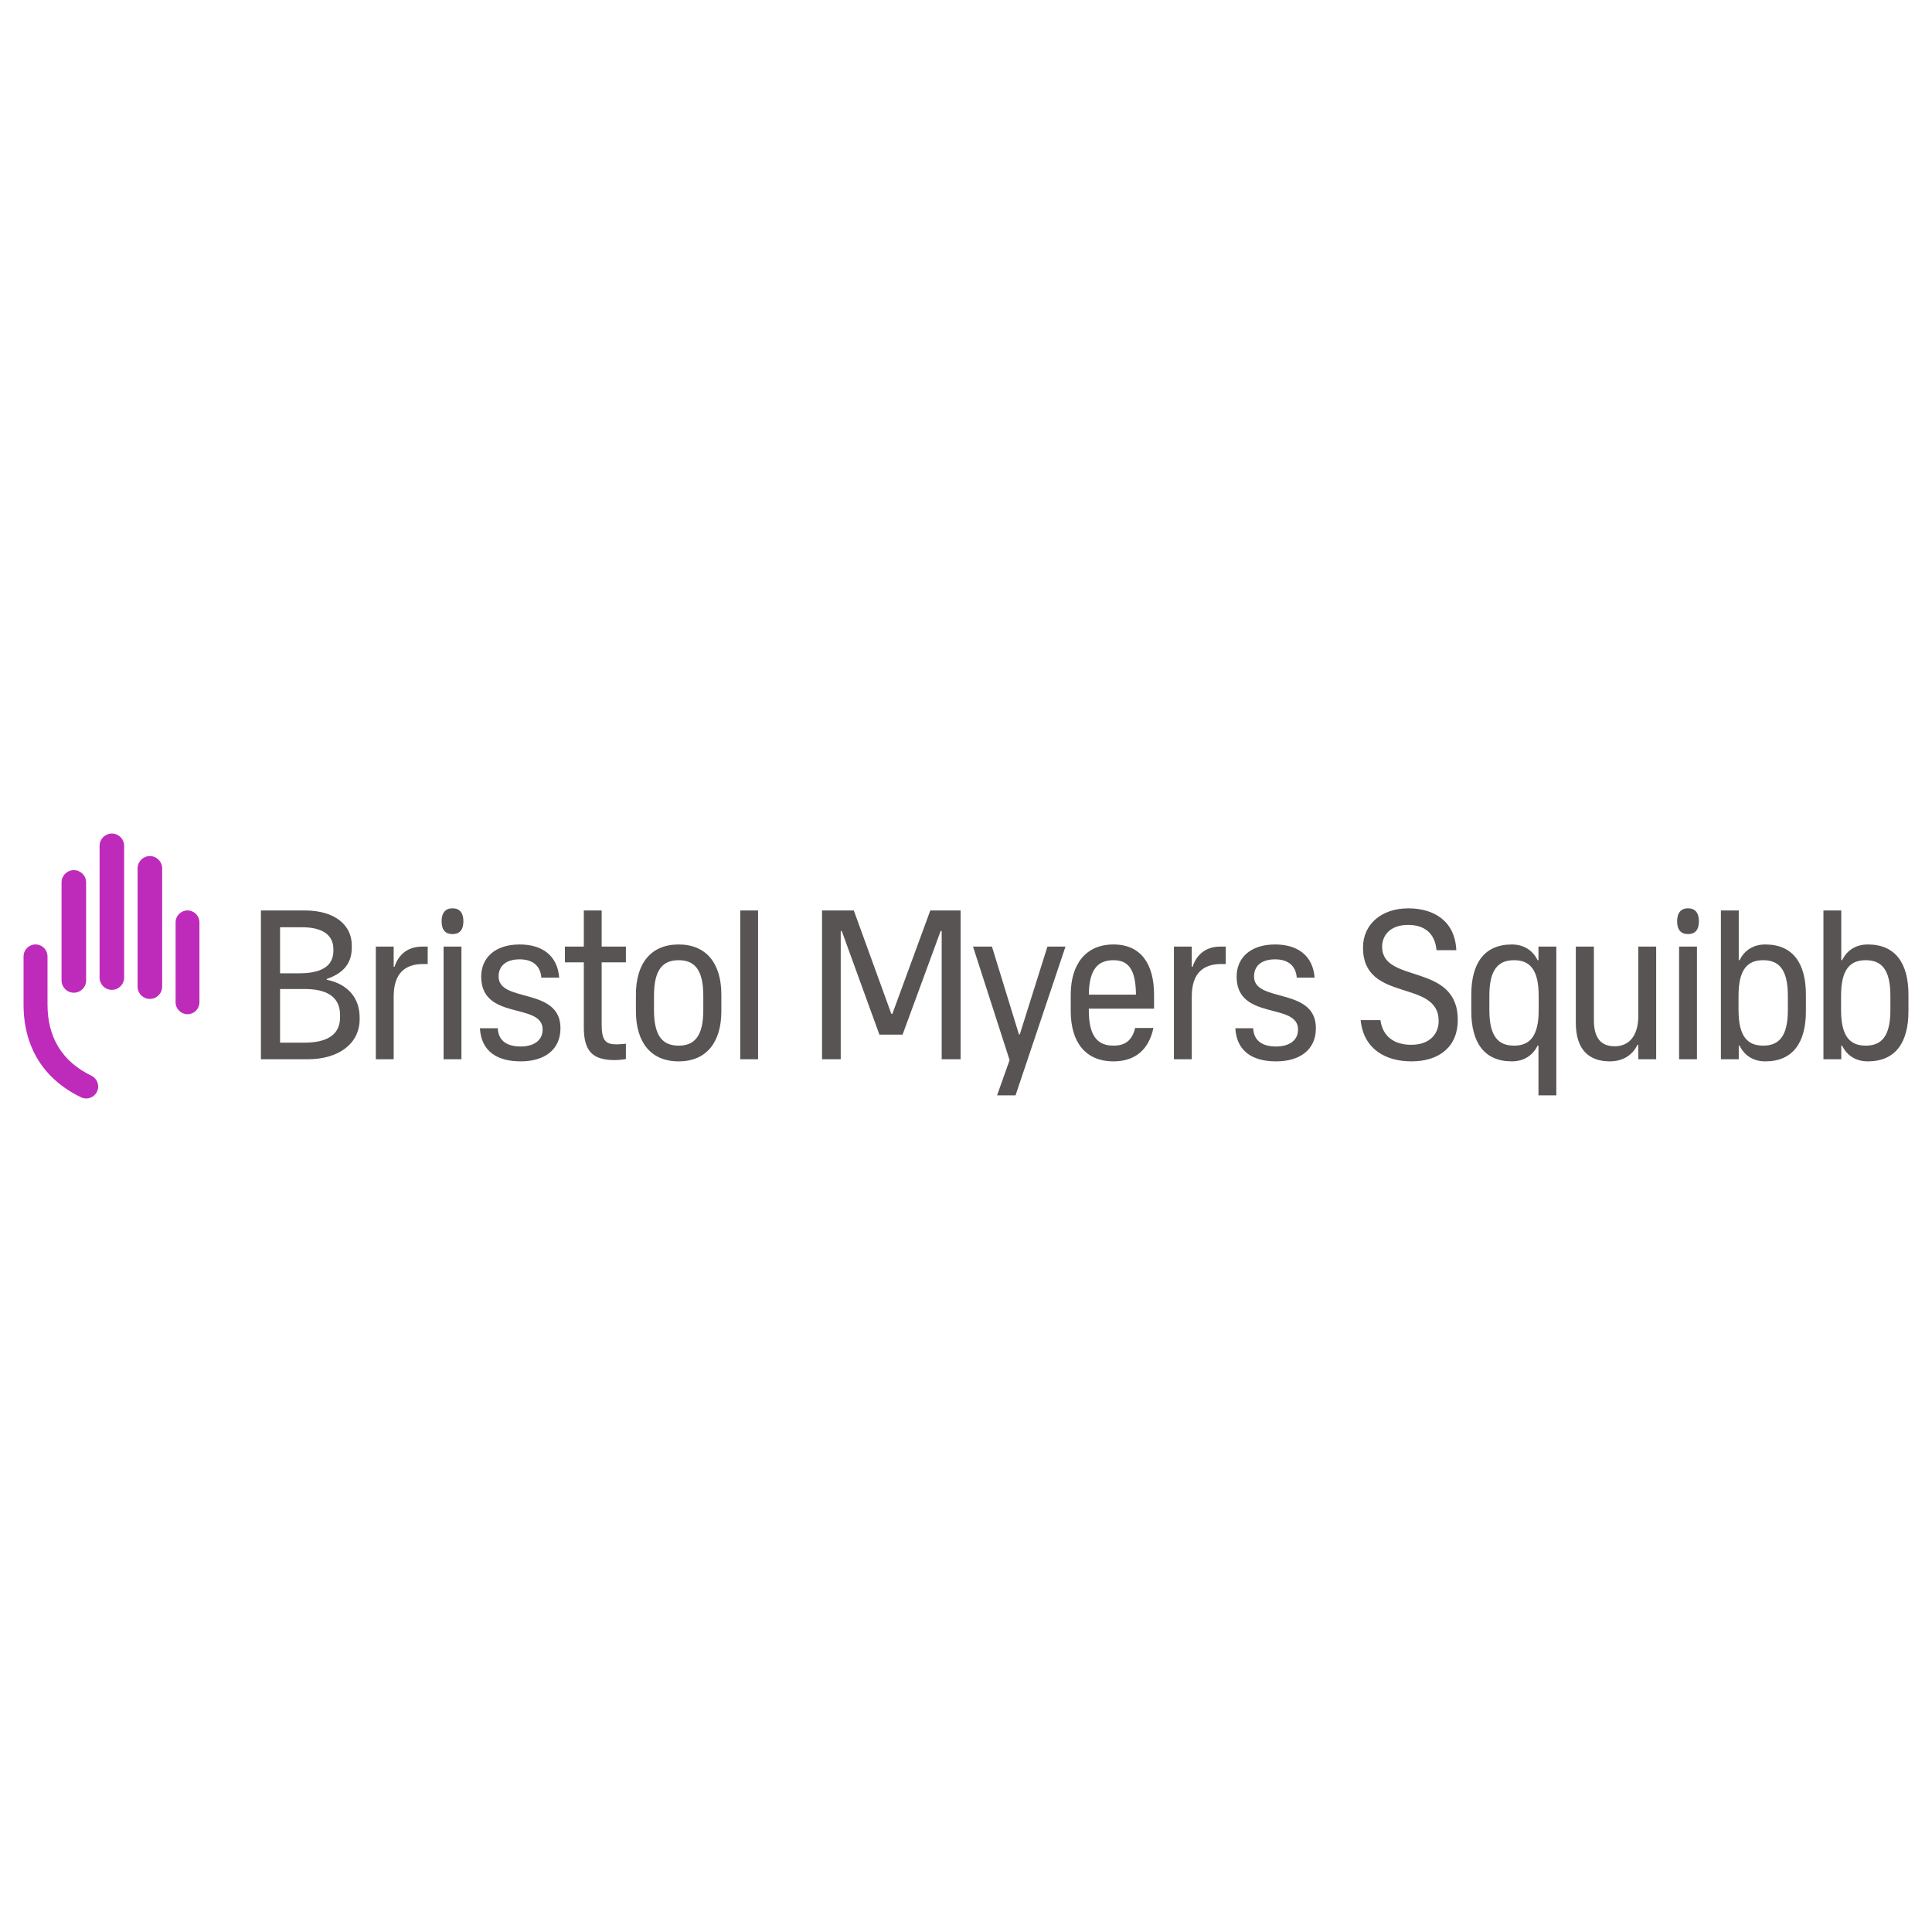
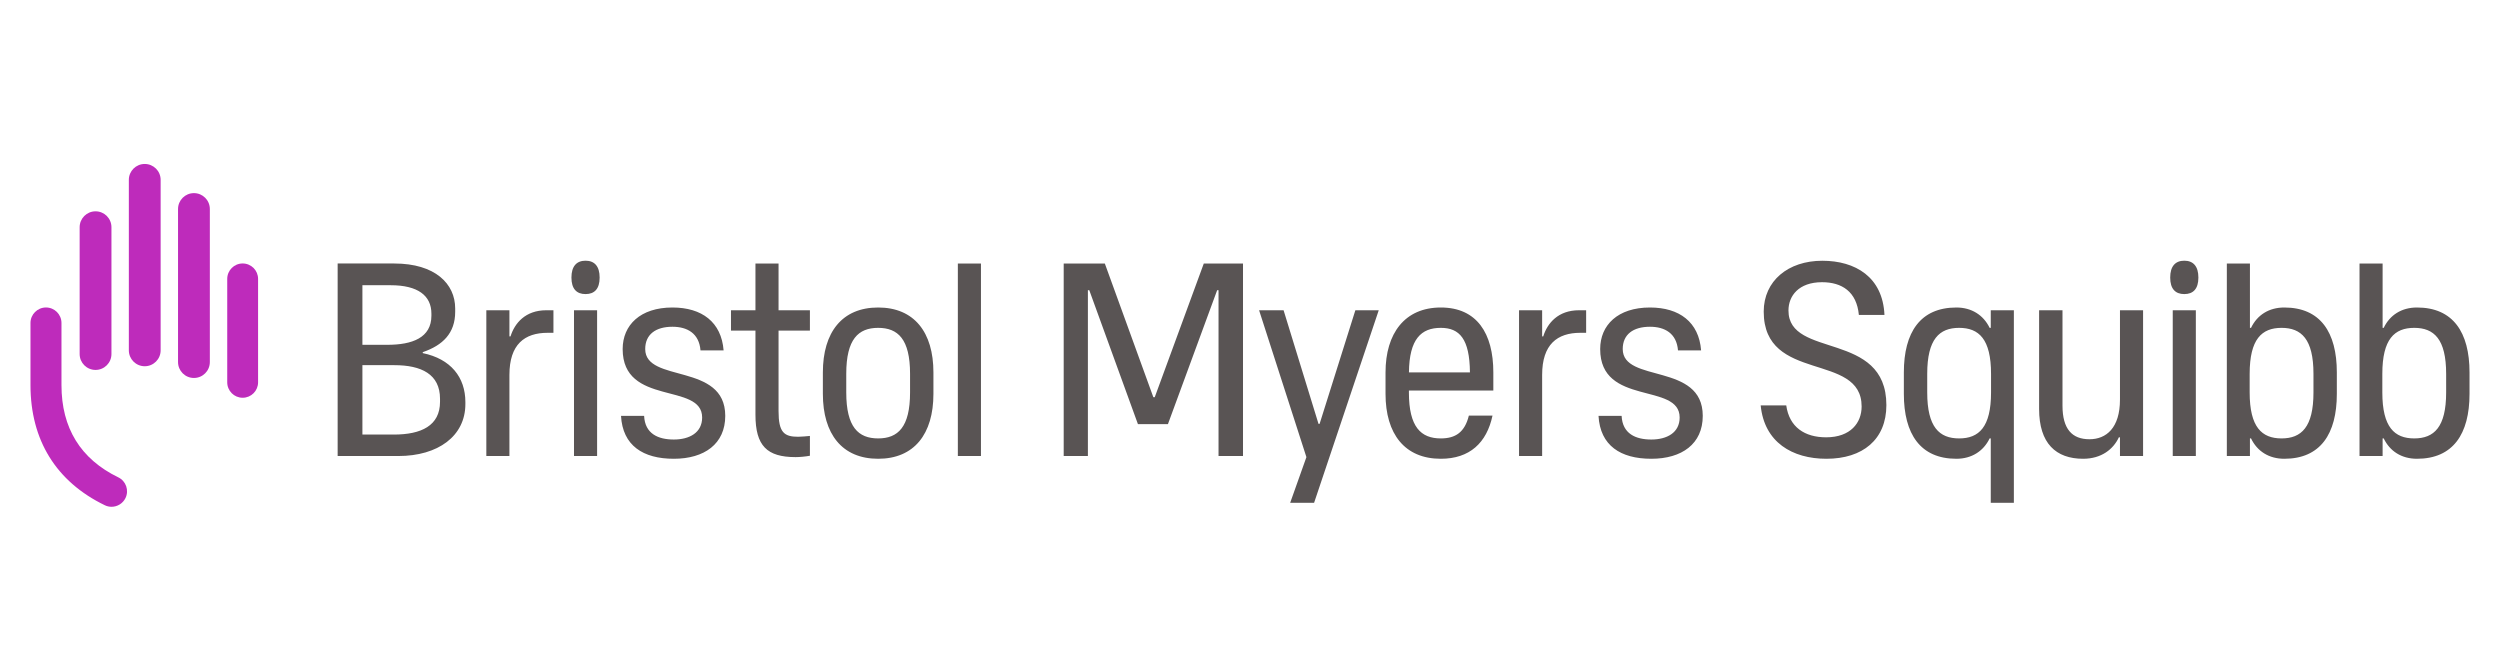
- <svg xmlns="http://www.w3.org/2000/svg" id="Bristol_Myers_Squibb_logo" width="820" height="820" enable-background="new 0 0 820 132.45" version="1.1" viewBox="0 0 820 820" xml:space="preserve">
-   <path d="m41.162 463.36c-0.845 1.744-2.641 2.867-4.575 2.867-0.773 0-1.518-0.171-2.215-0.512-15.948-7.73-24.373-21.352-24.373-39.398v-20.382c0-2.804 2.279-5.083 5.082-5.083 2.802 0 5.083 2.279 5.083 5.083v20.381c0 14.076 6.271 24.254 18.644 30.256 2.519 1.224 3.577 4.269 2.354 6.788zm-15.039-47.239c0 2.882 2.336 5.216 5.215 5.216 2.881 0 5.217-2.334 5.217-5.216v-41.592c0-2.883-2.335-5.216-5.217-5.216-2.879 0-5.215 2.333-5.215 5.216zm16.137-1.209c0 2.88 2.335 5.215 5.214 5.215 2.881 0 5.216-2.335 5.216-5.215v-55.921c0-2.881-2.335-5.212-5.216-5.212-2.879 0-5.214 2.331-5.214 5.212zm16.136 3.848c0 2.881 2.335 5.214 5.214 5.214 2.882 0 5.217-2.333 5.217-5.214v-50.2c0-2.881-2.335-5.216-5.217-5.216-2.879 0-5.214 2.335-5.214 5.216zm16.136 6.644c0 2.795 2.265 5.059 5.058 5.059 2.794 0 5.059-2.264 5.059-5.059v-33.927c0-2.795-2.265-5.06-5.059-5.06-2.793 0-5.058 2.265-5.058 5.06z" fill="#be2bbb" />
-   <path d="m138.66 415.82 9e-3 -0.313c6.564-2.256 10.633-6.204 10.633-13.251v-1.082c0-8.091-6.579-14.747-19.995-14.747h-18.558v63.148h19.905c13.039 0 21.99-6.555 21.99-17.049v-0.629c1e-3 -8.187-4.82-14.183-13.984-16.077zm-19.791-22.266h9.279c8.845 0 13.355 3.349 13.355 9.348v0.634c0 7.242-6.26 9.562-14.485 9.562h-8.149zm25.457 38.248c0 7.813-6.155 10.735-15.136 10.735h-10.321v-22.763h10.467c8.841 0 14.99 2.938 14.99 11.035zm34.856-30.039h2.345v7.397h-1.894c-7.58 0-12.542 3.788-12.542 13.805v26.609h-7.574v-47.811h7.574v8.571h0.362c1.353-4.328 4.873-8.571 11.729-8.571zm9.087 0h7.58v47.813h-7.58zm8.411-10.726c0 3.693-1.681 5.423-4.623 5.423-2.943 0-4.626-1.73-4.626-5.423 0-3.692 1.683-5.528 4.626-5.528s4.623 1.835 4.623 5.528zm41.203 45.367c0 9.203-6.858 14.072-16.87 14.072-10.104 0-16.78-4.33-17.321-14.072h7.579c0.27 5.865 4.599 7.76 9.742 7.76 5.141 0 9.291-2.256 9.291-7.221 0-11.635-26.071-3.604-26.071-22.457 0-7.854 5.774-13.626 16.328-13.626 9.655 0 16.06 4.782 16.782 14.074h-7.579c-0.451-5.594-4.33-7.759-9.203-7.759-5.503 0-8.93 2.526-8.93 7.312-1e-3 11.273 26.252 4.326 26.252 21.917zm17.482-34.641h10.285v6.676h-10.285v26.43c0 6.947 1.807 8.39 6.406 8.39 1.262 0 2.706-0.181 3.879-0.271v6.498c-1.442 0.27-3.338 0.449-4.69 0.449-9.382 0-13.17-3.699-13.17-13.896v-27.6h-8.03v-6.676h8.03v-15.335h7.575zm32.67-0.903c-11.82 0-18.134 8.121-18.134 21.291v7.037c0 13.17 6.313 21.289 18.134 21.289 11.815 0 18.129-8.119 18.129-21.289v-7.037c0-13.17-6.313-21.291-18.129-21.291zm10.464 27.876c0 11.367-3.97 15.065-10.464 15.065-6.497 0-10.463-3.698-10.463-15.065v-6.135c0-11.367 3.967-15.065 10.463-15.065 6.494 0 10.464 3.698 10.464 15.065zm15.675-42.308h7.58v63.145h-7.58zm80.672 0h12.861v63.148h-8.029v-54.396h-0.45l-16.15 43.941h-9.834l-15.963-43.941h-0.451v54.396h-7.938v-63.148h13.489l15.918 43.863h0.453zm49.712 15.335h7.668l-21.199 63.147h-7.848l5.323-14.977-15.52-48.172h8.031l11.456 37.26h0.361zm28.026-0.903c-11.815 0-18.131 8.479-18.131 21.291v7.037c0 13.17 6.315 21.289 18.131 21.289 9.474 0 15.064-5.232 16.959-14.162h-7.757c-1.353 5.502-4.421 7.487-9.202 7.487-6.492 0-10.463-3.698-10.463-15.065v-0.631h27.692v-5.955c1e-3 -12.811-5.408-21.291-17.229-21.291zm0 6.677c6.14 0 9.464 3.614 9.556 14.614h-20.006c0.104-11 4.047-14.614 10.45-14.614zm45.326-5.774h2.344v7.397h-1.894c-7.576 0-12.538 3.788-12.538 13.805v26.609h-7.578v-47.811h7.578v8.571h0.361c1.351-4.328 4.872-8.571 11.727-8.571zm40.594 34.641c0 9.203-6.854 14.072-16.871 14.072-10.104 0-16.774-4.33-17.32-14.072h7.579c0.271 5.865 4.603 7.76 9.741 7.76 5.142 0 9.292-2.256 9.292-7.221 0-11.635-26.066-3.604-26.066-22.457 0-7.854 5.773-13.626 16.325-13.626 9.65 0 16.061 4.782 16.779 14.074h-7.579c-0.448-5.594-4.327-7.759-9.2-7.759-5.504 0-8.93 2.526-8.93 7.312 0 11.273 26.25 4.326 26.25 21.917zm60.227-3.52c0 11.278-7.757 17.593-19.668 17.593-11.186 0-20.387-5.412-21.558-17.5h8.387c0.994 7.127 6.047 10.463 13.08 10.463 8.032 0 11.641-4.781 11.641-10.101 0-17.956-32.114-7.579-32.114-31.124 0-10.103 8.028-16.688 19.215-16.688 10.821 0 19.845 5.321 20.389 17.771h-8.394c-0.72-7.668-5.591-10.735-12.084-10.735-7.671 0-11.009 4.512-11.009 9.29 0 15.878 32.115 6.495 32.115 31.031zm34.239-25.347h-0.371c-2.046-4.22-5.938-6.676-10.906-6.676-11.819 0-17.23 8.121-17.23 21.292v7.035c0 13.172 5.411 21.289 17.23 21.289 4.968 0 8.862-2.455 10.906-6.674h0.371v21.109h7.579v-63.149h-7.579zm-10.376 36.265c-6.492 0-10.465-3.698-10.465-15.065v-6.135c0-11.367 3.973-15.065 10.465-15.065 6.494 0 10.467 3.698 10.467 15.065v6.135c0 11.367-3.973 15.065-10.467 15.065zm52.756-42.039h7.58v47.813h-7.58v-6.137h-0.359c-1.806 3.879-5.685 7.037-11.727 7.037-8.93 0-14.437-5.054-14.437-16.33v-32.383h7.671v31.304c0 7.668 3.158 11.006 8.842 11.006 5.5 0 10.01-3.699 10.01-12.99zm17.31 0h7.575v47.813h-7.575zm36.592-0.903c-5.041 0-8.886 2.456-10.912 6.676h-0.362v-21.108h-7.576v63.148h7.576v-5.773h0.362c2.026 4.219 5.871 6.674 10.912 6.674 11.817 0 17.229-8.117 17.229-21.289v-7.035c1e-3 -13.172-5.41-21.293-17.229-21.293zm9.565 27.876c0 11.367-3.97 15.065-10.463 15.065-6.498 0-10.464-3.698-10.464-15.065v-6.135c0-11.367 3.966-15.065 10.464-15.065 6.493 0 10.463 3.698 10.463 15.065zm33.957-27.876c-5.046 0-8.889 2.456-10.917 6.676h-0.361v-21.108h-7.573v63.148h7.573v-5.773h0.361c2.028 4.219 5.871 6.674 10.917 6.674 11.816 0 17.229-8.117 17.229-21.289v-7.035c-1e-3 -13.172-5.413-21.293-17.229-21.293zm9.562 27.876c0 11.367-3.97 15.065-10.468 15.065-6.491 0-10.463-3.698-10.463-15.065v-6.135c0-11.367 3.972-15.065 10.463-15.065 6.498 0 10.468 3.698 10.468 15.065zm-81.265-37.699c0 3.693-1.683 5.423-4.623 5.423-2.938 0-4.623-1.73-4.623-5.423 0-3.692 1.685-5.528 4.623-5.528 2.94 0 4.623 1.835 4.623 5.528z" fill="#595454" />
+ <svg xmlns="http://www.w3.org/2000/svg" id="Bristol_Myers_Squibb_logo" width="820" height="220" enable-background="new 0 0 820 132.45" version="1.1" viewBox="0 0 820 220" xml:space="preserve">
+   <path d="m41.162 163.36c-0.845 1.744-2.641 2.867-4.575 2.867-0.773 0-1.518-0.171-2.215-0.512-15.948-7.73-24.373-21.352-24.373-39.398v-20.382c0-2.804 2.279-5.083 5.082-5.083 2.802 0 5.083 2.279 5.083 5.083v20.381c0 14.076 6.271 24.254 18.644 30.256 2.519 1.224 3.577 4.269 2.354 6.788zm-15.039-47.239c0 2.882 2.336 5.216 5.215 5.216 2.881 0 5.217-2.334 5.217-5.216v-41.592c0-2.883-2.335-5.216-5.217-5.216-2.879 0-5.215 2.333-5.215 5.216zm16.137-1.209c0 2.88 2.335 5.215 5.214 5.215 2.881 0 5.216-2.335 5.216-5.215v-55.921c0-2.881-2.335-5.212-5.216-5.212-2.879 0-5.214 2.331-5.214 5.212zm16.136 3.848c0 2.881 2.335 5.214 5.214 5.214 2.882 0 5.217-2.333 5.217-5.214v-50.2c0-2.881-2.335-5.216-5.217-5.216-2.879 0-5.214 2.335-5.214 5.216zm16.136 6.644c0 2.795 2.265 5.059 5.058 5.059 2.794 0 5.059-2.264 5.059-5.059v-33.927c0-2.795-2.265-5.06-5.059-5.06-2.793 0-5.058 2.265-5.058 5.06z" fill="#be2bbb" />
+   <path d="m138.66 115.82 9e-3 -0.313c6.564-2.256 10.633-6.204 10.633-13.251v-1.082c0-8.091-6.579-14.747-19.995-14.747h-18.558v63.148h19.905c13.039 0 21.99-6.555 21.99-17.049v-0.629c1e-3 -8.187-4.82-14.183-13.984-16.077zm-19.791-22.266h9.279c8.845 0 13.355 3.349 13.355 9.348v0.634c0 7.242-6.26 9.562-14.485 9.562h-8.149zm25.457 38.248c0 7.813-6.155 10.735-15.136 10.735h-10.321v-22.763h10.467c8.841 0 14.99 2.938 14.99 11.035zm34.856-30.039h2.345v7.397h-1.894c-7.58 0-12.542 3.788-12.542 13.805v26.609h-7.574v-47.811h7.574v8.571h0.362c1.353-4.328 4.873-8.571 11.729-8.571zm9.087 0h7.58v47.813h-7.58zm8.411-10.726c0 3.693-1.681 5.423-4.623 5.423-2.943 0-4.626-1.73-4.626-5.423 0-3.692 1.683-5.528 4.626-5.528s4.623 1.835 4.623 5.528zm41.203 45.367c0 9.203-6.858 14.072-16.87 14.072-10.104 0-16.78-4.33-17.321-14.072h7.579c0.27 5.865 4.599 7.76 9.742 7.76 5.141 0 9.291-2.256 9.291-7.221 0-11.635-26.071-3.604-26.071-22.457 0-7.854 5.774-13.626 16.328-13.626 9.655 0 16.06 4.782 16.782 14.074h-7.579c-0.451-5.594-4.33-7.759-9.203-7.759-5.503 0-8.93 2.526-8.93 7.312-1e-3 11.273 26.252 4.326 26.252 21.917zm17.482-34.641h10.285v6.676h-10.285v26.43c0 6.947 1.807 8.39 6.406 8.39 1.262 0 2.706-0.181 3.879-0.271v6.498c-1.442 0.27-3.338 0.449-4.69 0.449-9.382 0-13.17-3.699-13.17-13.896v-27.6h-8.03v-6.676h8.03v-15.335h7.575zm32.67-0.903c-11.82 0-18.134 8.121-18.134 21.291v7.037c0 13.17 6.313 21.289 18.134 21.289 11.815 0 18.129-8.119 18.129-21.289v-7.037c0-13.17-6.313-21.291-18.129-21.291zm10.464 27.876c0 11.367-3.97 15.065-10.464 15.065-6.497 0-10.463-3.698-10.463-15.065v-6.135c0-11.367 3.967-15.065 10.463-15.065 6.494 0 10.464 3.698 10.464 15.065zm15.675-42.308h7.58v63.145h-7.58zm80.672 0h12.861v63.148h-8.029v-54.396h-0.45l-16.15 43.941h-9.834l-15.963-43.941h-0.451v54.396h-7.938v-63.148h13.489l15.918 43.863h0.453zm49.712 15.335h7.668l-21.199 63.147h-7.848l5.323-14.977-15.52-48.172h8.031l11.456 37.26h0.361zm28.026-0.903c-11.815 0-18.131 8.479-18.131 21.291v7.037c0 13.17 6.315 21.289 18.131 21.289 9.474 0 15.064-5.232 16.959-14.162h-7.757c-1.353 5.502-4.421 7.487-9.202 7.487-6.492 0-10.463-3.698-10.463-15.065v-0.631h27.692v-5.955c1e-3 -12.811-5.408-21.291-17.229-21.291zm0 6.677c6.14 0 9.464 3.614 9.556 14.614h-20.006c0.104-11 4.047-14.614 10.45-14.614zm45.326-5.774h2.344v7.397h-1.894c-7.576 0-12.538 3.788-12.538 13.805v26.609h-7.578v-47.811h7.578v8.571h0.361c1.351-4.328 4.872-8.571 11.727-8.571zm40.594 34.641c0 9.203-6.854 14.072-16.871 14.072-10.104 0-16.774-4.33-17.32-14.072h7.579c0.271 5.865 4.603 7.76 9.741 7.76 5.142 0 9.292-2.256 9.292-7.221 0-11.635-26.066-3.604-26.066-22.457 0-7.854 5.773-13.626 16.325-13.626 9.65 0 16.061 4.782 16.779 14.074h-7.579c-0.448-5.594-4.327-7.759-9.2-7.759-5.504 0-8.93 2.526-8.93 7.312 0 11.273 26.25 4.326 26.25 21.917zm60.227-3.52c0 11.278-7.757 17.593-19.668 17.593-11.186 0-20.387-5.412-21.558-17.5h8.387c0.994 7.127 6.047 10.463 13.08 10.463 8.032 0 11.641-4.781 11.641-10.101 0-17.956-32.114-7.579-32.114-31.124 0-10.103 8.028-16.688 19.215-16.688 10.821 0 19.845 5.321 20.389 17.771h-8.394c-0.72-7.668-5.591-10.735-12.084-10.735-7.671 0-11.009 4.512-11.009 9.29 0 15.878 32.115 6.495 32.115 31.031zm34.239-25.347h-0.371c-2.046-4.22-5.938-6.676-10.906-6.676-11.819 0-17.23 8.121-17.23 21.292v7.035c0 13.172 5.411 21.289 17.23 21.289 4.968 0 8.862-2.455 10.906-6.674h0.371v21.109h7.579v-63.149h-7.579zm-10.376 36.265c-6.492 0-10.465-3.698-10.465-15.065v-6.135c0-11.367 3.973-15.065 10.465-15.065 6.494 0 10.467 3.698 10.467 15.065v6.135c0 11.367-3.973 15.065-10.467 15.065zm52.756-42.039h7.58v47.813h-7.58v-6.137h-0.359c-1.806 3.879-5.685 7.037-11.727 7.037-8.93 0-14.437-5.054-14.437-16.33v-32.383h7.671v31.304c0 7.668 3.158 11.006 8.842 11.006 5.5 0 10.01-3.699 10.01-12.99zm17.31 0h7.575v47.813h-7.575zm36.592-0.903c-5.041 0-8.886 2.456-10.912 6.676h-0.362v-21.108h-7.576v63.148h7.576v-5.773h0.362c2.026 4.219 5.871 6.674 10.912 6.674 11.817 0 17.229-8.117 17.229-21.289v-7.035c1e-3 -13.172-5.41-21.293-17.229-21.293zm9.565 27.876c0 11.367-3.97 15.065-10.463 15.065-6.498 0-10.464-3.698-10.464-15.065v-6.135c0-11.367 3.966-15.065 10.464-15.065 6.493 0 10.463 3.698 10.463 15.065zm33.957-27.876c-5.046 0-8.889 2.456-10.917 6.676h-0.361v-21.108h-7.573v63.148h7.573v-5.773h0.361c2.028 4.219 5.871 6.674 10.917 6.674 11.816 0 17.229-8.117 17.229-21.289v-7.035c-1e-3 -13.172-5.413-21.293-17.229-21.293zm9.562 27.876c0 11.367-3.97 15.065-10.468 15.065-6.491 0-10.463-3.698-10.463-15.065v-6.135c0-11.367 3.972-15.065 10.463-15.065 6.498 0 10.468 3.698 10.468 15.065zm-81.265-37.699c0 3.693-1.683 5.423-4.623 5.423-2.938 0-4.623-1.73-4.623-5.423 0-3.692 1.685-5.528 4.623-5.528 2.94 0 4.623 1.835 4.623 5.528z" fill="#595454" />
</svg>
